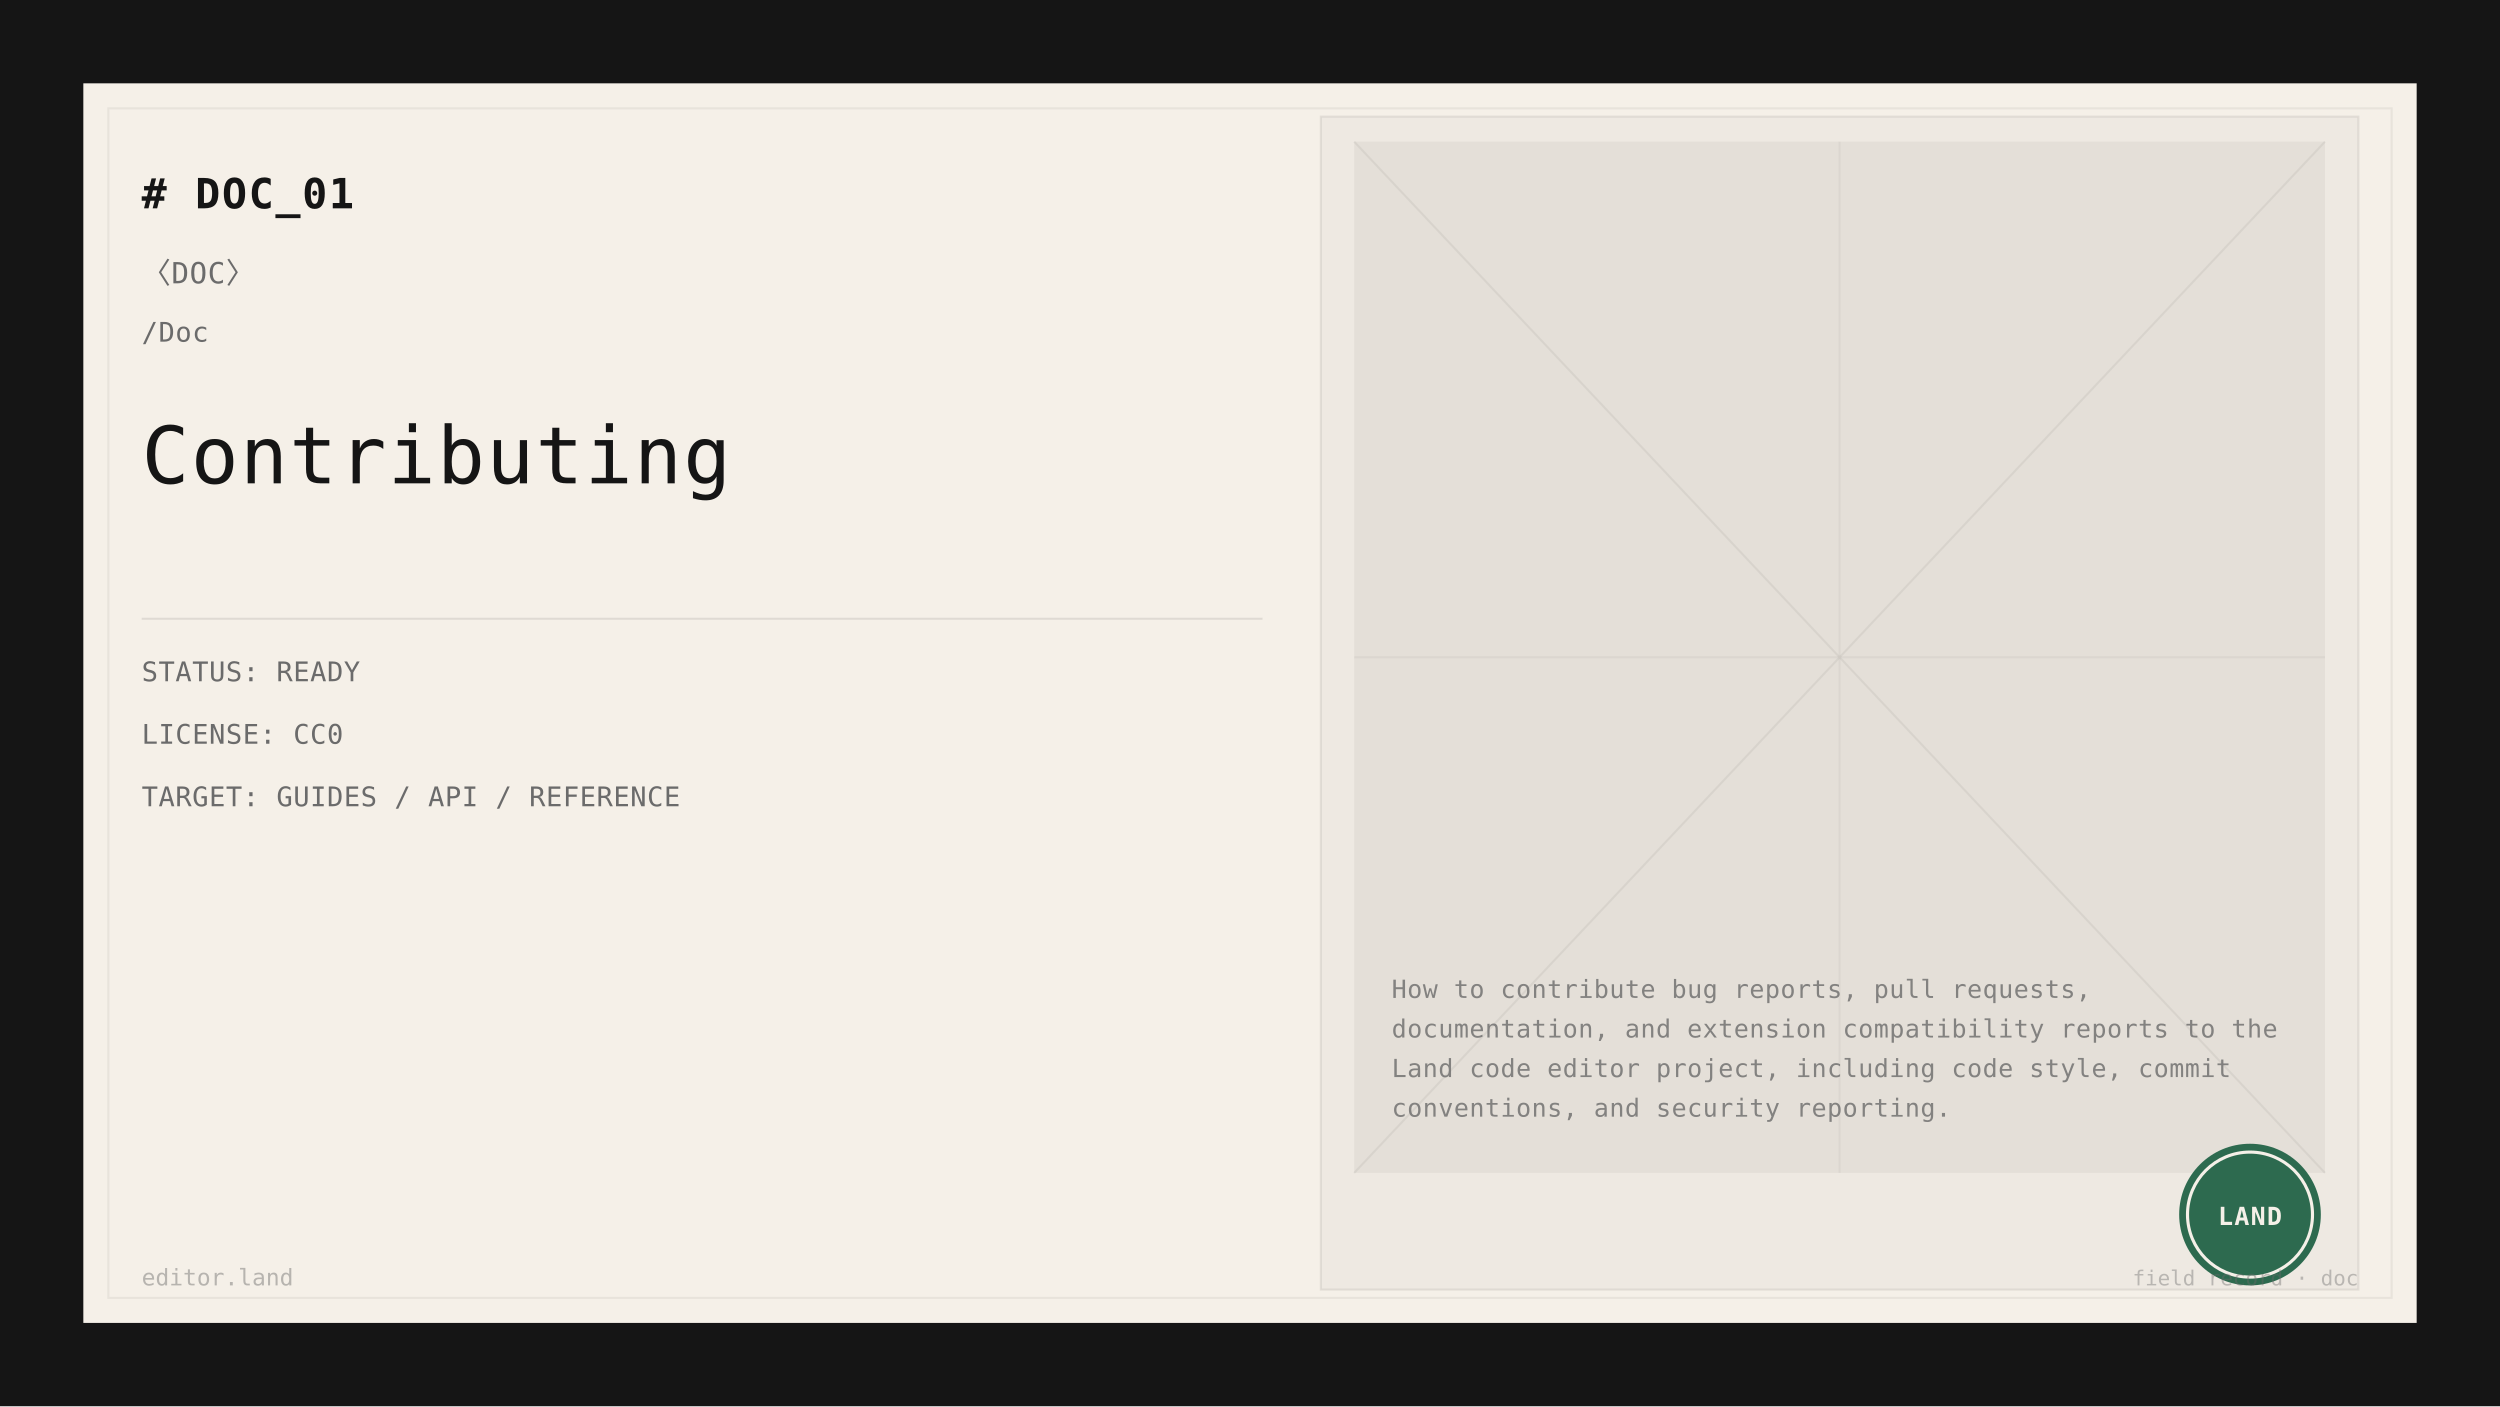
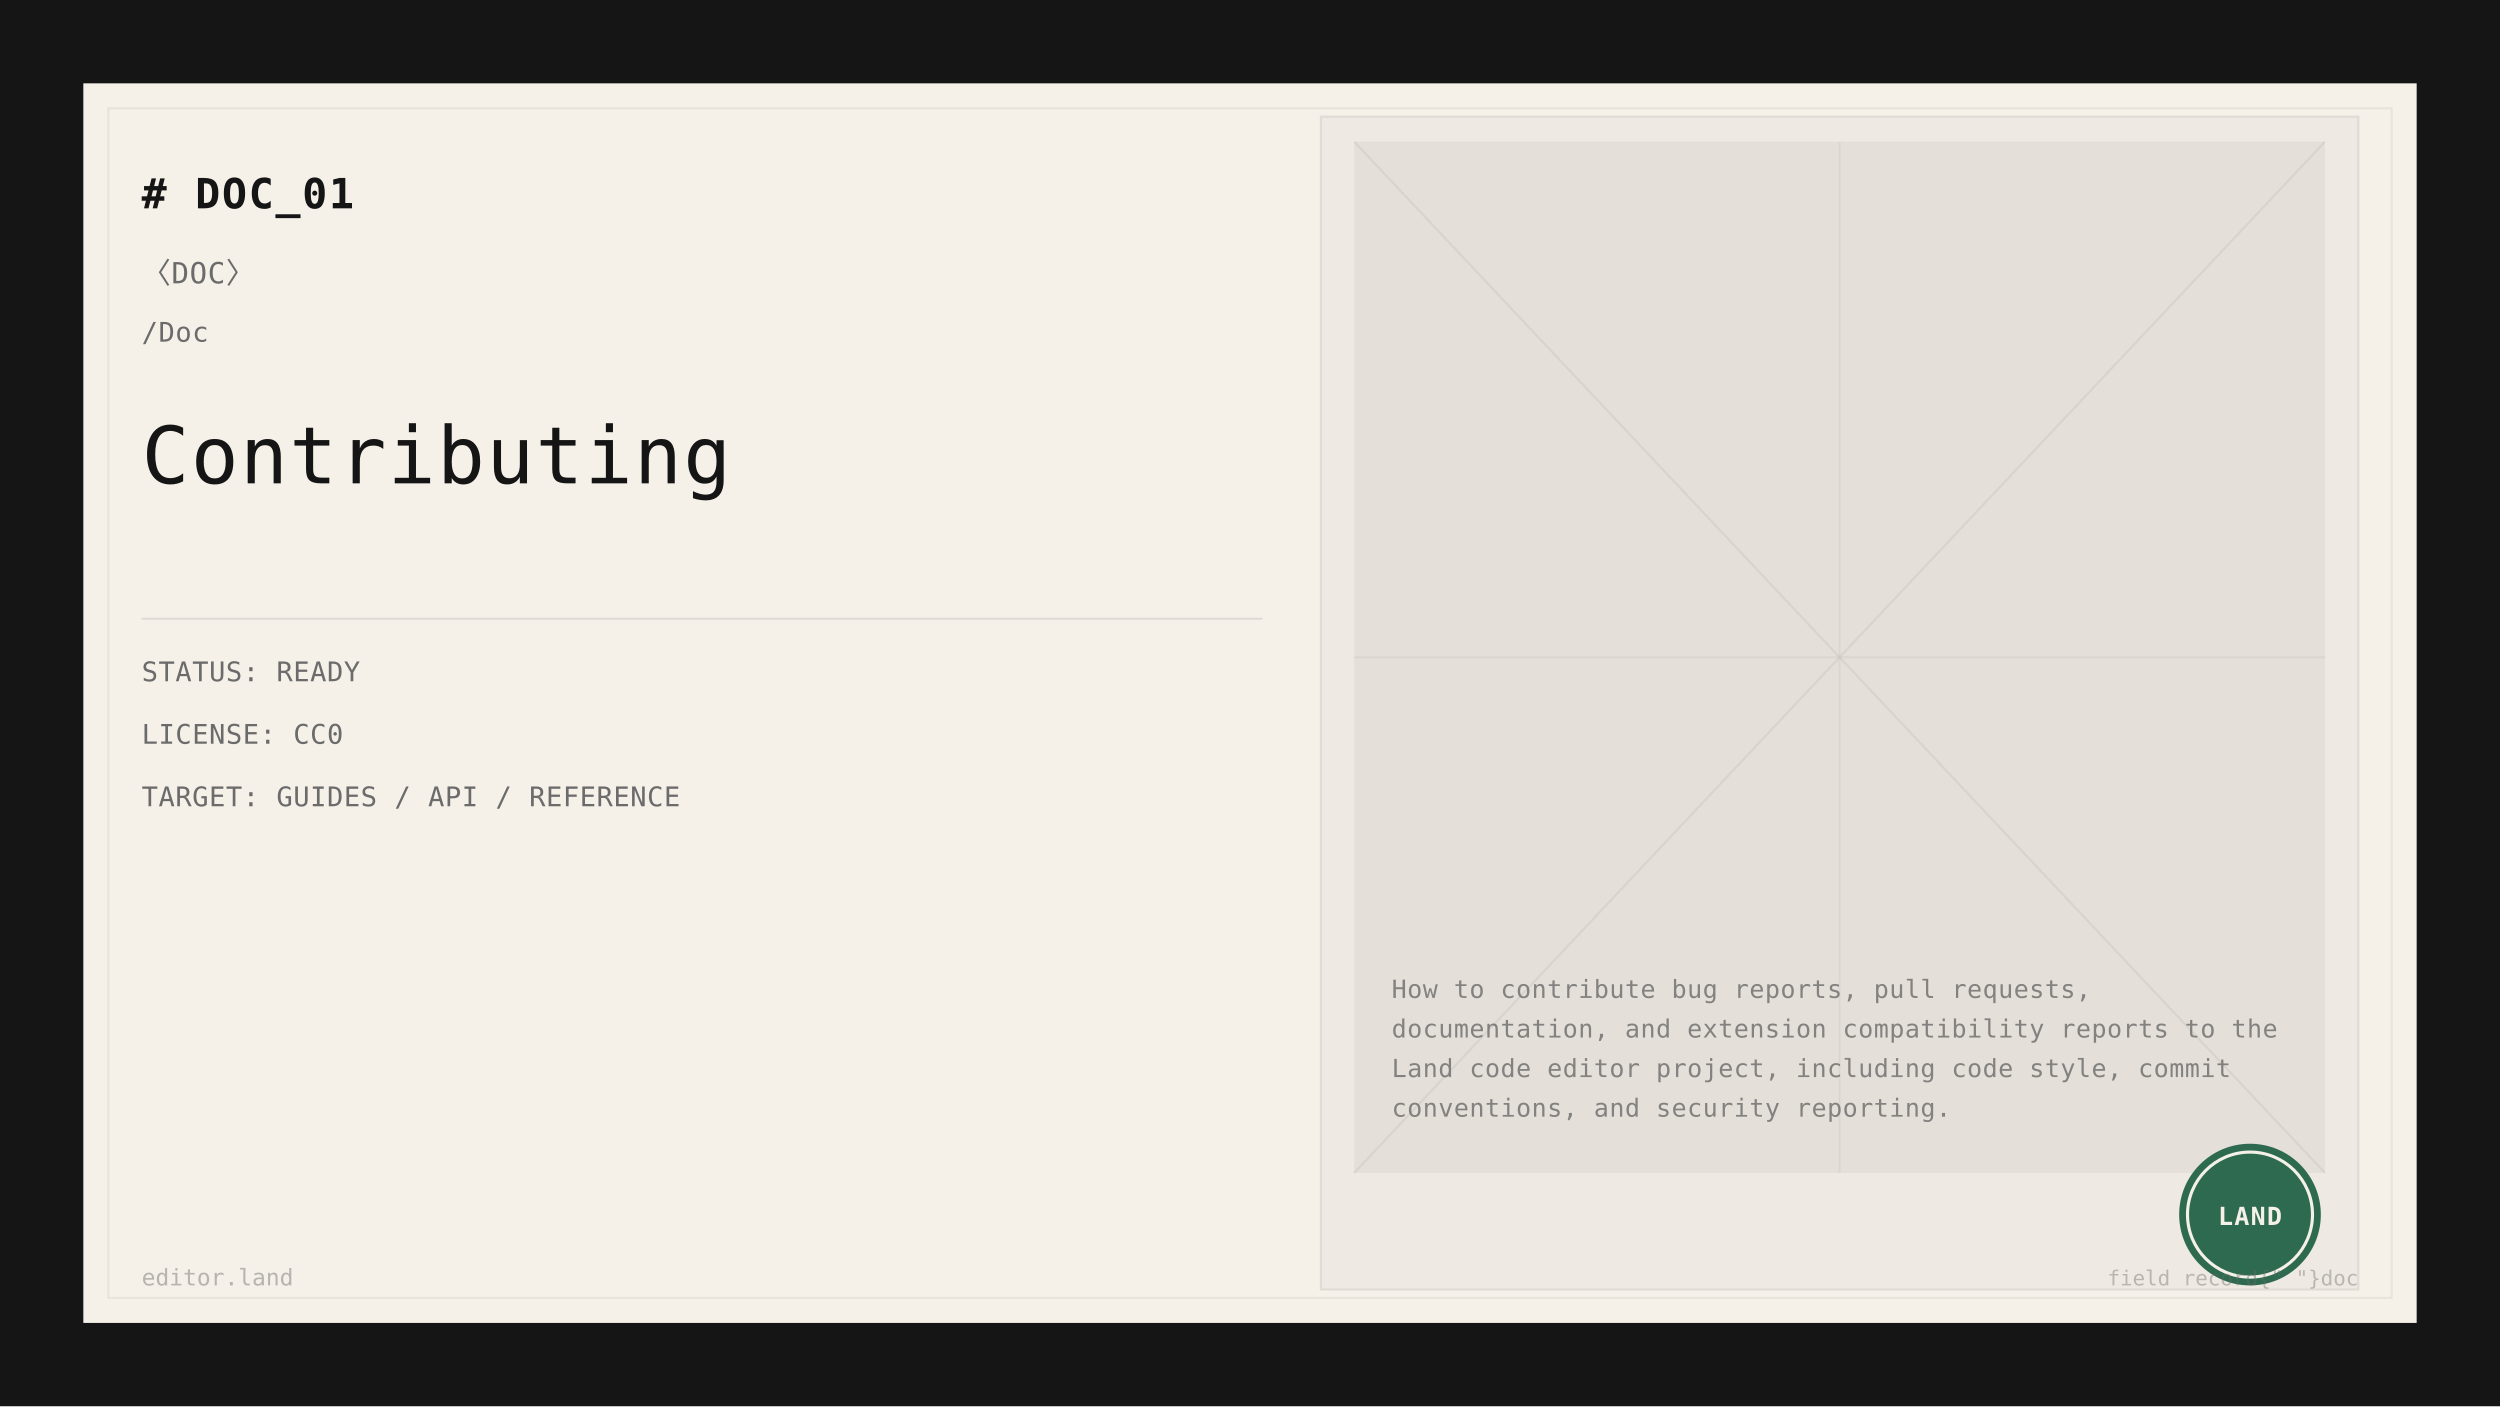
<svg xmlns="http://www.w3.org/2000/svg" width="1200" height="675" viewBox="0 0 1200 675">
  <path fill="#151515" d="M0 0h1200v675H0z" />
  <path fill="#f5f0e8" d="M40 40h1120v595H40z" />
  <path fill="none" stroke="#151515" stroke-opacity=".06" d="M52 52h1096v571H52z" />
  <text x="68" y="100" fill="#151515" font-family="'JetBrains Mono', 'SF Mono', 'Fira Code', monospace" font-size="20" font-weight="600" letter-spacing=".04em"># DOC_01</text>
  <text x="68" y="136" fill="#6b6b6b" font-family="'JetBrains Mono', 'SF Mono', 'Fira Code', monospace" font-size="14" font-weight="400" letter-spacing=".02em">〈DOC〉</text>
  <text x="68" y="164" fill="#6b6b6b" font-family="'JetBrains Mono', 'SF Mono', 'Fira Code', monospace" font-size="13" font-weight="400" letter-spacing=".02em">/Doc</text>
  <text x="68" y="232" fill="#151515" font-family="'JetBrains Mono', 'SF Mono', 'Fira Code', monospace" font-size="38" font-weight="500" letter-spacing=".02em">Contributing</text>
  <path stroke="#151515" stroke-opacity=".1" d="M68 297h538" />
  <text x="68" y="327" fill="#6b6b6b" font-family="'JetBrains Mono', 'SF Mono', 'Fira Code', monospace" font-size="13" font-weight="400" letter-spacing=".02em">STATUS: READY</text>
  <text x="68" y="357" fill="#6b6b6b" font-family="'JetBrains Mono', 'SF Mono', 'Fira Code', monospace" font-size="13" font-weight="400" letter-spacing=".02em">LICENSE: CC0</text>
  <text x="68" y="387" fill="#6b6b6b" font-family="'JetBrains Mono', 'SF Mono', 'Fira Code', monospace" font-size="13" font-weight="400" letter-spacing=".02em">TARGET: GUIDES / API / REFERENCE</text>
  <path fill="#151515" fill-opacity=".03" d="M634 56h498v563H634z" />
  <path fill="none" stroke="#151515" stroke-opacity=".08" d="M634 56h498v563H634z" />
  <path fill="#151515" fill-opacity=".05" d="M650 68h466v495H650z" />
  <path stroke="#151515" stroke-opacity=".06" d="m650 68 466 495m0-495L650 563" />
  <path stroke="#151515" stroke-opacity=".04" d="M883 68v495M650 315.5h466" />
  <text x="668" y="479" fill="#6b6b6b" fill-opacity=".8" font-family="'JetBrains Mono', 'SF Mono', 'Fira Code', monospace" font-size="12" font-weight="400" letter-spacing=".02em">How to contribute bug reports, pull requests,</text>
  <text x="668" y="498" fill="#6b6b6b" fill-opacity=".8" font-family="'JetBrains Mono', 'SF Mono', 'Fira Code', monospace" font-size="12" font-weight="400" letter-spacing=".02em">documentation, and extension compatibility reports to the</text>
  <text x="668" y="517" fill="#6b6b6b" fill-opacity=".8" font-family="'JetBrains Mono', 'SF Mono', 'Fira Code', monospace" font-size="12" font-weight="400" letter-spacing=".02em">Land code editor project, including code style, commit</text>
  <text x="668" y="536" fill="#6b6b6b" fill-opacity=".8" font-family="'JetBrains Mono', 'SF Mono', 'Fira Code', monospace" font-size="12" font-weight="400" letter-spacing=".02em">conventions, and security reporting.</text>
  <circle cx="1080" cy="583" r="34" fill="#2d6a4f" />
  <circle cx="1080" cy="583" r="30" fill="none" stroke="#f5f0e8" stroke-width="1.5" />
  <text x="1080" y="588" fill="#f5f0e8" font-family="'JetBrains Mono', 'SF Mono', 'Fira Code', monospace" font-size="12" font-weight="600" letter-spacing=".05em" text-anchor="middle">LAND</text>
  <text x="68" y="617" fill="#6b6b6b" fill-opacity=".45" font-family="'JetBrains Mono', 'SF Mono', 'Fira Code', monospace" font-size="11" font-weight="400">editor.land</text>
-   <text x="1132" y="617" fill="#6b6b6b" fill-opacity=".4" font-family="'JetBrains Mono', 'SF Mono', 'Fira Code', monospace" font-size="10" font-weight="400" text-anchor="end">field record · doc</text>
+   <text x="1132" y="617" fill="#6b6b6b" fill-opacity=".4" font-family="'JetBrains Mono', 'SF Mono', 'Fira Code', monospace" font-size="10" font-weight="400" text-anchor="end">field record{" "}doc</text>
</svg>
